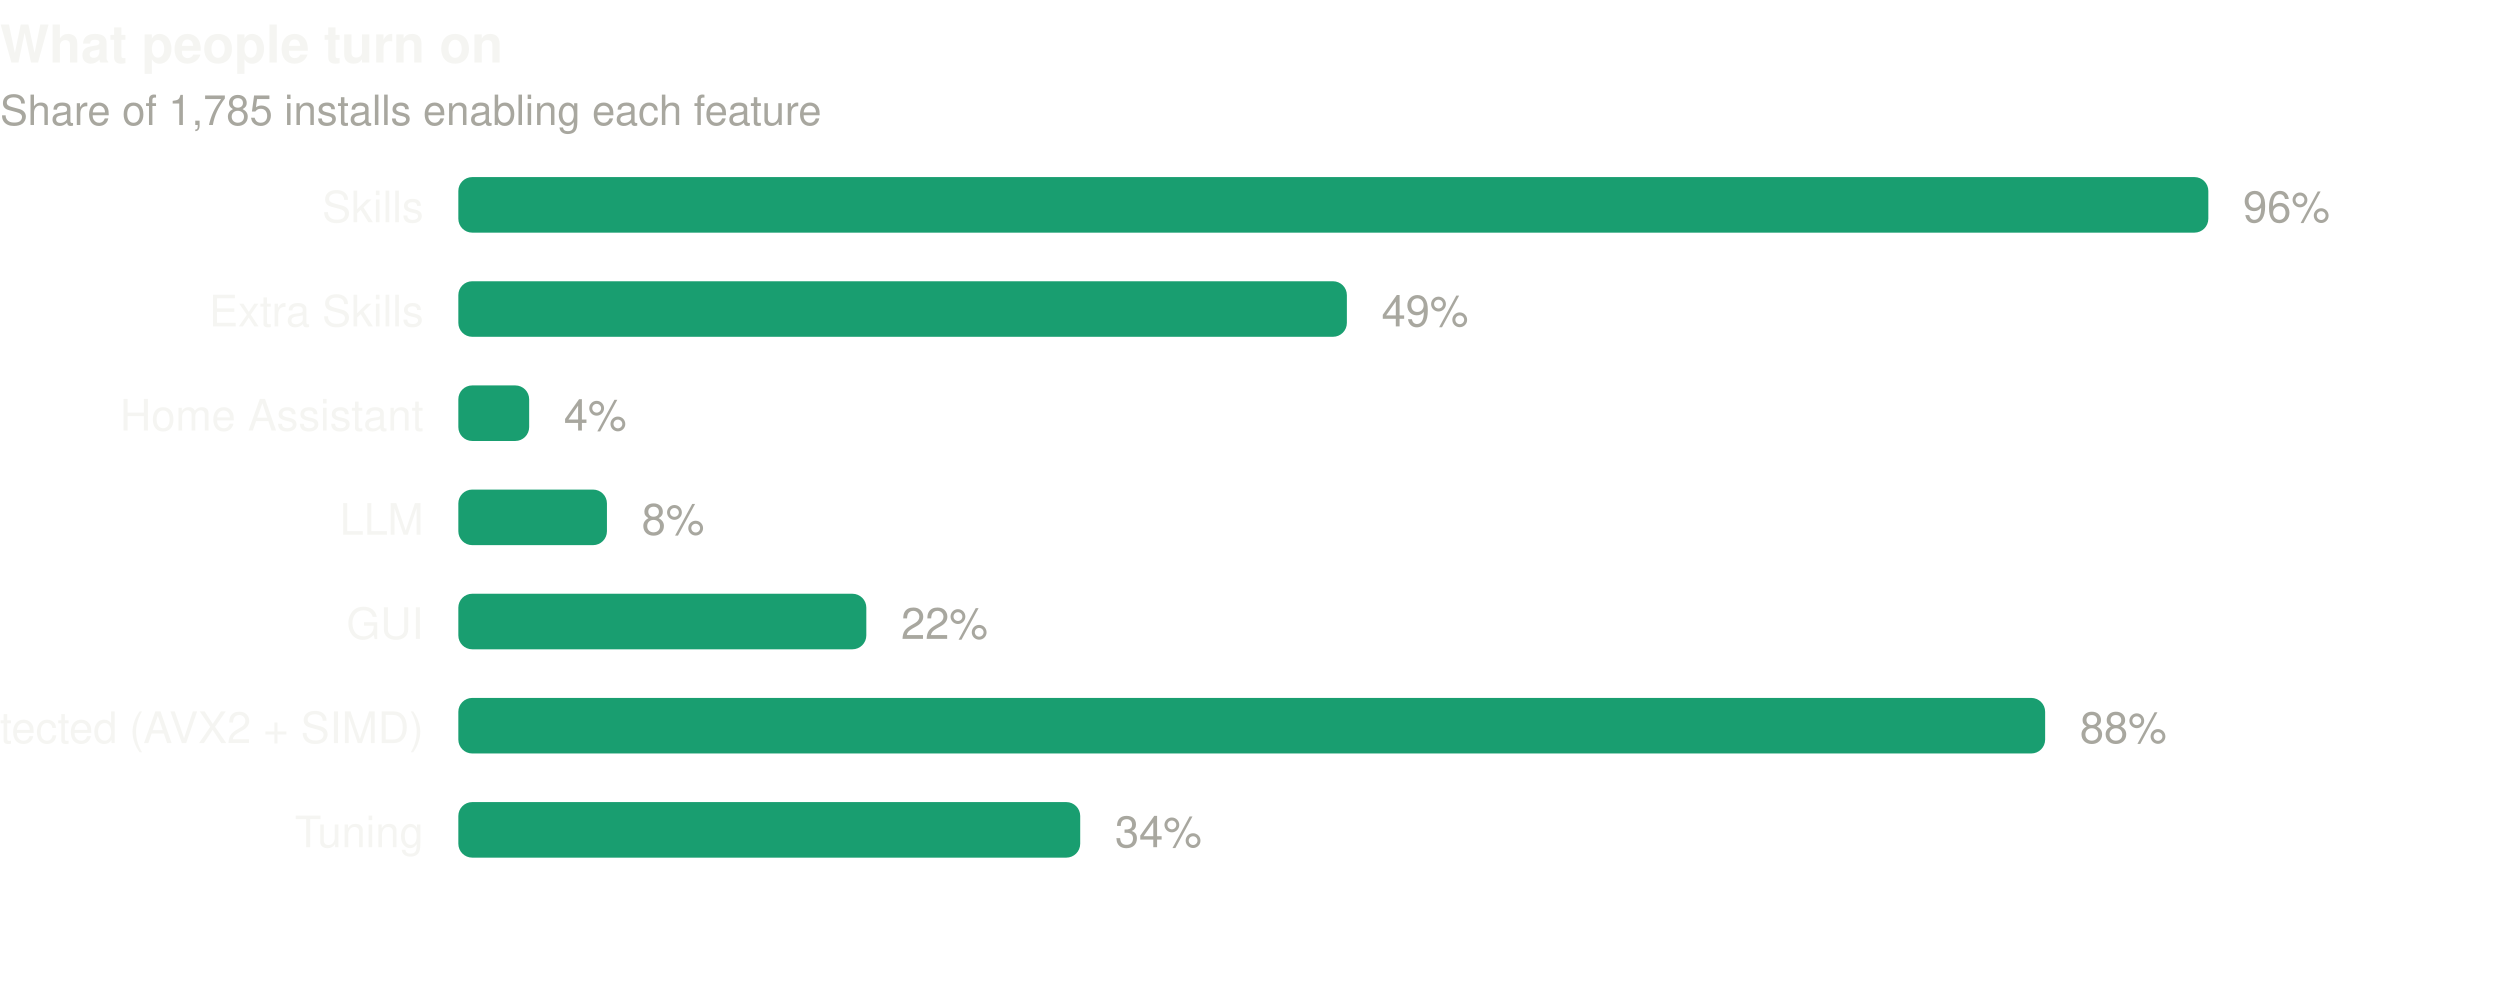
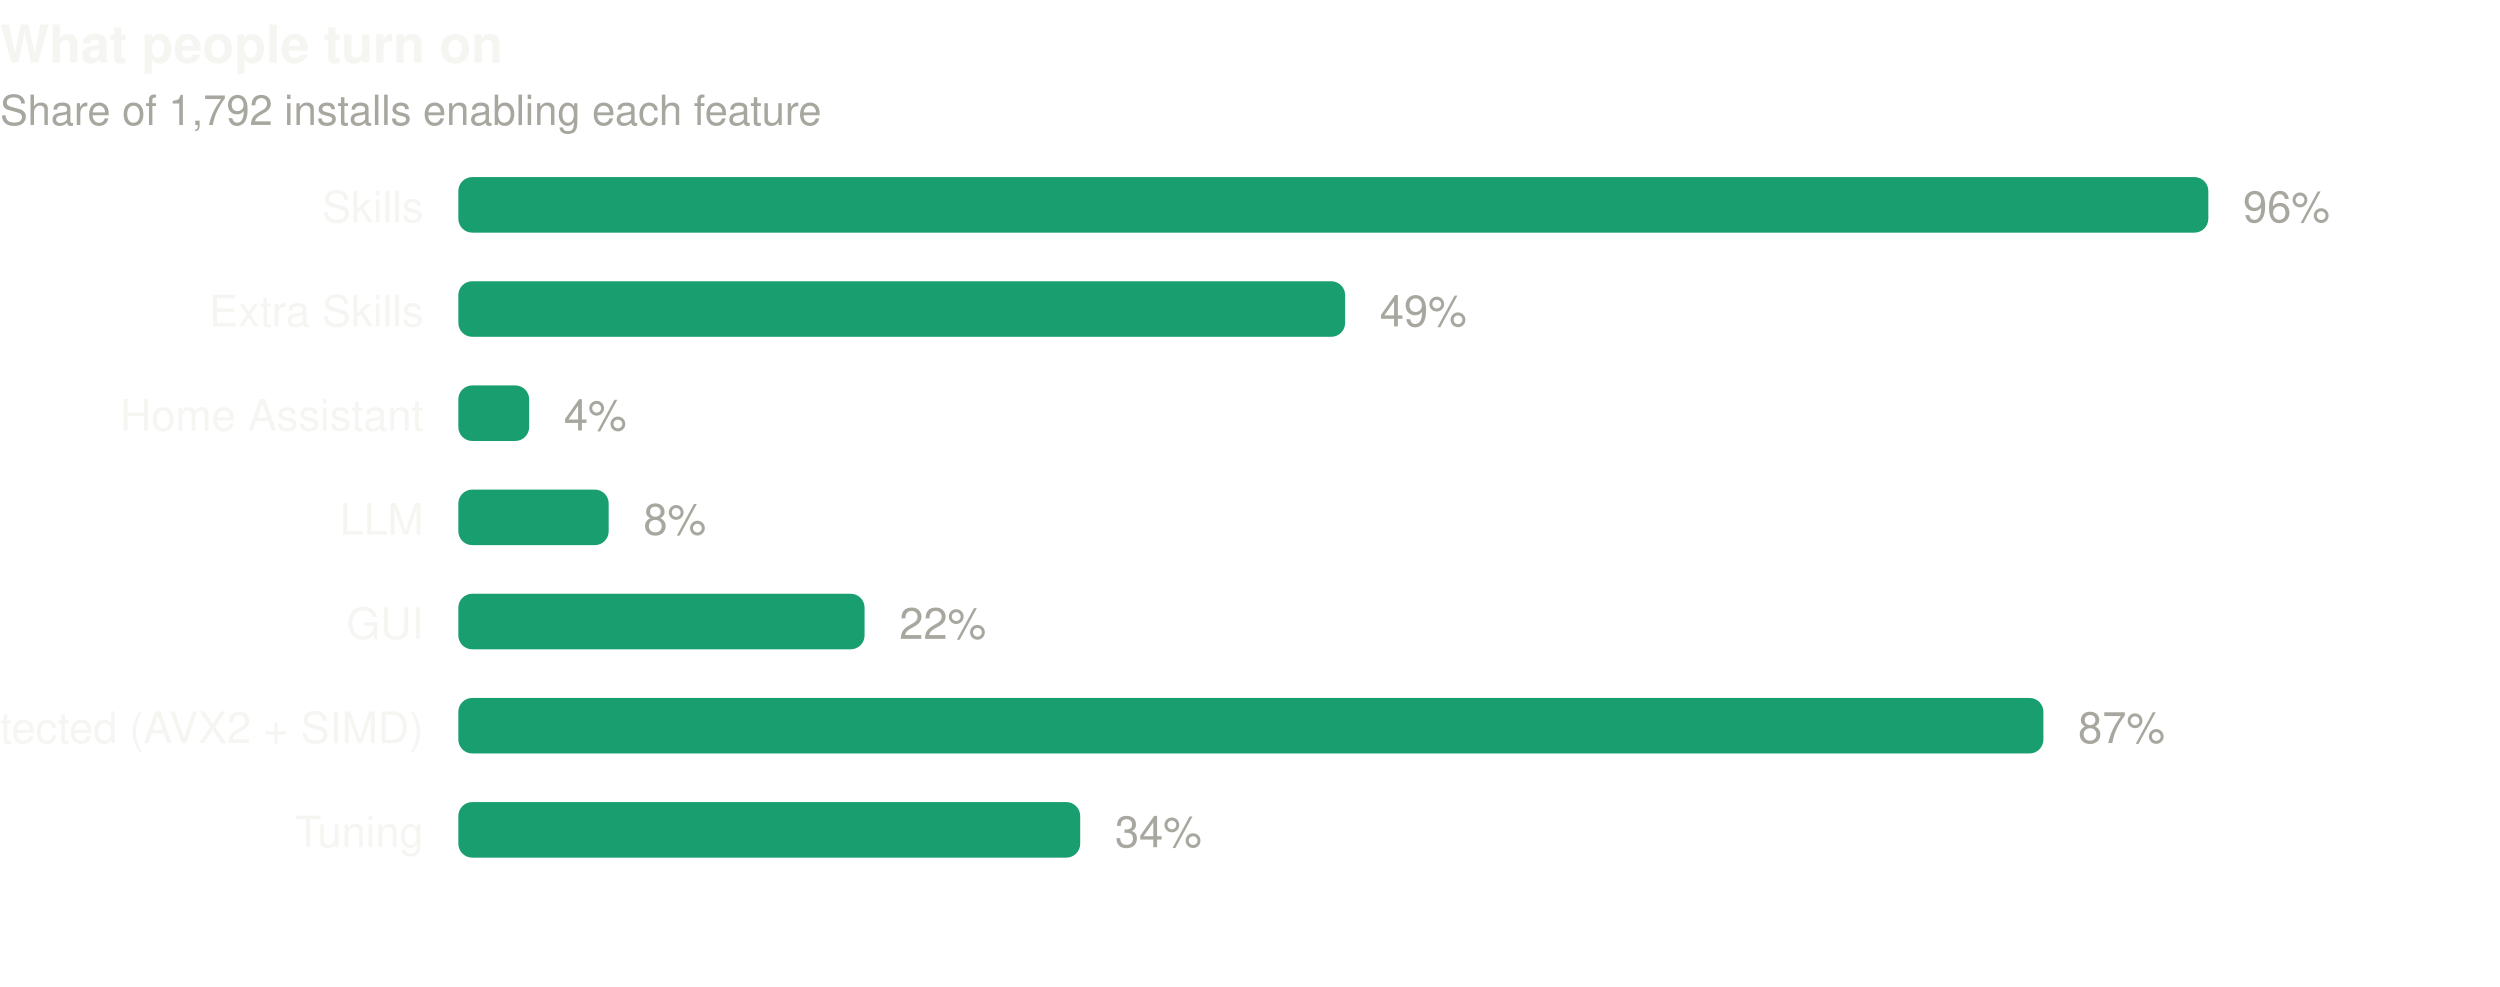
- <svg xmlns="http://www.w3.org/2000/svg" width="720" height="284" viewBox="0 0 720 284" role="img" aria-label="What people turn on. Share of 1,785 installs enabling each feature">
+ <svg xmlns="http://www.w3.org/2000/svg" width="720" height="284" viewBox="0 0 720 284" role="img" aria-label="What people turn on. Share of 1,792 installs enabling each feature">
  <text x="0" y="18" font-family="ui-sans-serif,-apple-system,BlinkMacSystemFont,'Segoe UI',Helvetica,Arial,sans-serif" font-size="15" font-weight="600" fill="#f5f5f2">What people turn on</text>
-   <text x="0" y="36" font-family="ui-sans-serif,-apple-system,BlinkMacSystemFont,'Segoe UI',Helvetica,Arial,sans-serif" font-size="12" fill="#a8a79f">Share of 1,785 installs enabling each feature</text>
+   <text x="0" y="36" font-family="ui-sans-serif,-apple-system,BlinkMacSystemFont,'Segoe UI',Helvetica,Arial,sans-serif" font-size="12" fill="#a8a79f">Share of 1,792 installs enabling each feature</text>
  <text x="122" y="64.0" text-anchor="end" font-family="ui-sans-serif,-apple-system,BlinkMacSystemFont,'Segoe UI',Helvetica,Arial,sans-serif" font-size="12.5" fill="#f5f5f2">Skills</text>
  <rect x="132" y="51.0" width="504.0" height="16" rx="4" fill="#199e70" />
  <text x="646.0" y="64.0" font-family="ui-sans-serif,-apple-system,BlinkMacSystemFont,'Segoe UI',Helvetica,Arial,sans-serif" font-size="12.5" fill="#a8a79f">96%</text>
  <text x="122" y="94.0" text-anchor="end" font-family="ui-sans-serif,-apple-system,BlinkMacSystemFont,'Segoe UI',Helvetica,Arial,sans-serif" font-size="12.5" fill="#f5f5f2">Extra Skills</text>
-   <rect x="132" y="81.0" width="255.9" height="16" rx="4" fill="#199e70" />
-   <text x="397.9" y="94.0" font-family="ui-sans-serif,-apple-system,BlinkMacSystemFont,'Segoe UI',Helvetica,Arial,sans-serif" font-size="12.5" fill="#a8a79f">49%</text>
+   <rect x="132" y="81.0" width="255.4" height="16" rx="4" fill="#199e70" />
+   <text x="397.4" y="94.0" font-family="ui-sans-serif,-apple-system,BlinkMacSystemFont,'Segoe UI',Helvetica,Arial,sans-serif" font-size="12.5" fill="#a8a79f">49%</text>
  <text x="122" y="124.0" text-anchor="end" font-family="ui-sans-serif,-apple-system,BlinkMacSystemFont,'Segoe UI',Helvetica,Arial,sans-serif" font-size="12.5" fill="#f5f5f2">Home Assistant</text>
  <rect x="132" y="111.0" width="20.4" height="16" rx="4" fill="#199e70" />
  <text x="162.4" y="124.0" font-family="ui-sans-serif,-apple-system,BlinkMacSystemFont,'Segoe UI',Helvetica,Arial,sans-serif" font-size="12.5" fill="#a8a79f">4%</text>
  <text x="122" y="154.0" text-anchor="end" font-family="ui-sans-serif,-apple-system,BlinkMacSystemFont,'Segoe UI',Helvetica,Arial,sans-serif" font-size="12.5" fill="#f5f5f2">LLM</text>
-   <rect x="132" y="141.0" width="42.8" height="16" rx="4" fill="#199e70" />
-   <text x="184.8" y="154.0" font-family="ui-sans-serif,-apple-system,BlinkMacSystemFont,'Segoe UI',Helvetica,Arial,sans-serif" font-size="12.5" fill="#a8a79f">8%</text>
+   <rect x="132" y="141.0" width="43.3" height="16" rx="4" fill="#199e70" />
+   <text x="185.3" y="154.0" font-family="ui-sans-serif,-apple-system,BlinkMacSystemFont,'Segoe UI',Helvetica,Arial,sans-serif" font-size="12.5" fill="#a8a79f">8%</text>
  <text x="122" y="184.0" text-anchor="end" font-family="ui-sans-serif,-apple-system,BlinkMacSystemFont,'Segoe UI',Helvetica,Arial,sans-serif" font-size="12.5" fill="#f5f5f2">GUI</text>
-   <rect x="132" y="171.0" width="117.5" height="16" rx="4" fill="#199e70" />
-   <text x="259.5" y="184.0" font-family="ui-sans-serif,-apple-system,BlinkMacSystemFont,'Segoe UI',Helvetica,Arial,sans-serif" font-size="12.5" fill="#a8a79f">22%</text>
+   <rect x="132" y="171.0" width="117.0" height="16" rx="4" fill="#199e70" />
+   <text x="259.0" y="184.0" font-family="ui-sans-serif,-apple-system,BlinkMacSystemFont,'Segoe UI',Helvetica,Arial,sans-serif" font-size="12.5" fill="#a8a79f">22%</text>
  <text x="122" y="214.0" text-anchor="end" font-family="ui-sans-serif,-apple-system,BlinkMacSystemFont,'Segoe UI',Helvetica,Arial,sans-serif" font-size="12.5" fill="#f5f5f2">CPU capability detected (AVX2 + SIMD)</text>
-   <rect x="132" y="201.0" width="457.0" height="16" rx="4" fill="#199e70" />
-   <text x="599.0" y="214.0" font-family="ui-sans-serif,-apple-system,BlinkMacSystemFont,'Segoe UI',Helvetica,Arial,sans-serif" font-size="12.5" fill="#a8a79f">88%</text>
+   <rect x="132" y="201.0" width="456.5" height="16" rx="4" fill="#199e70" />
+   <text x="598.5" y="214.0" font-family="ui-sans-serif,-apple-system,BlinkMacSystemFont,'Segoe UI',Helvetica,Arial,sans-serif" font-size="12.5" fill="#a8a79f">87%</text>
  <text x="122" y="244.0" text-anchor="end" font-family="ui-sans-serif,-apple-system,BlinkMacSystemFont,'Segoe UI',Helvetica,Arial,sans-serif" font-size="12.5" fill="#f5f5f2">Tuning</text>
  <rect x="132" y="231.0" width="179.1" height="16" rx="4" fill="#199e70" />
  <text x="321.1" y="244.0" font-family="ui-sans-serif,-apple-system,BlinkMacSystemFont,'Segoe UI',Helvetica,Arial,sans-serif" font-size="12.5" fill="#a8a79f">34%</text>
</svg>
